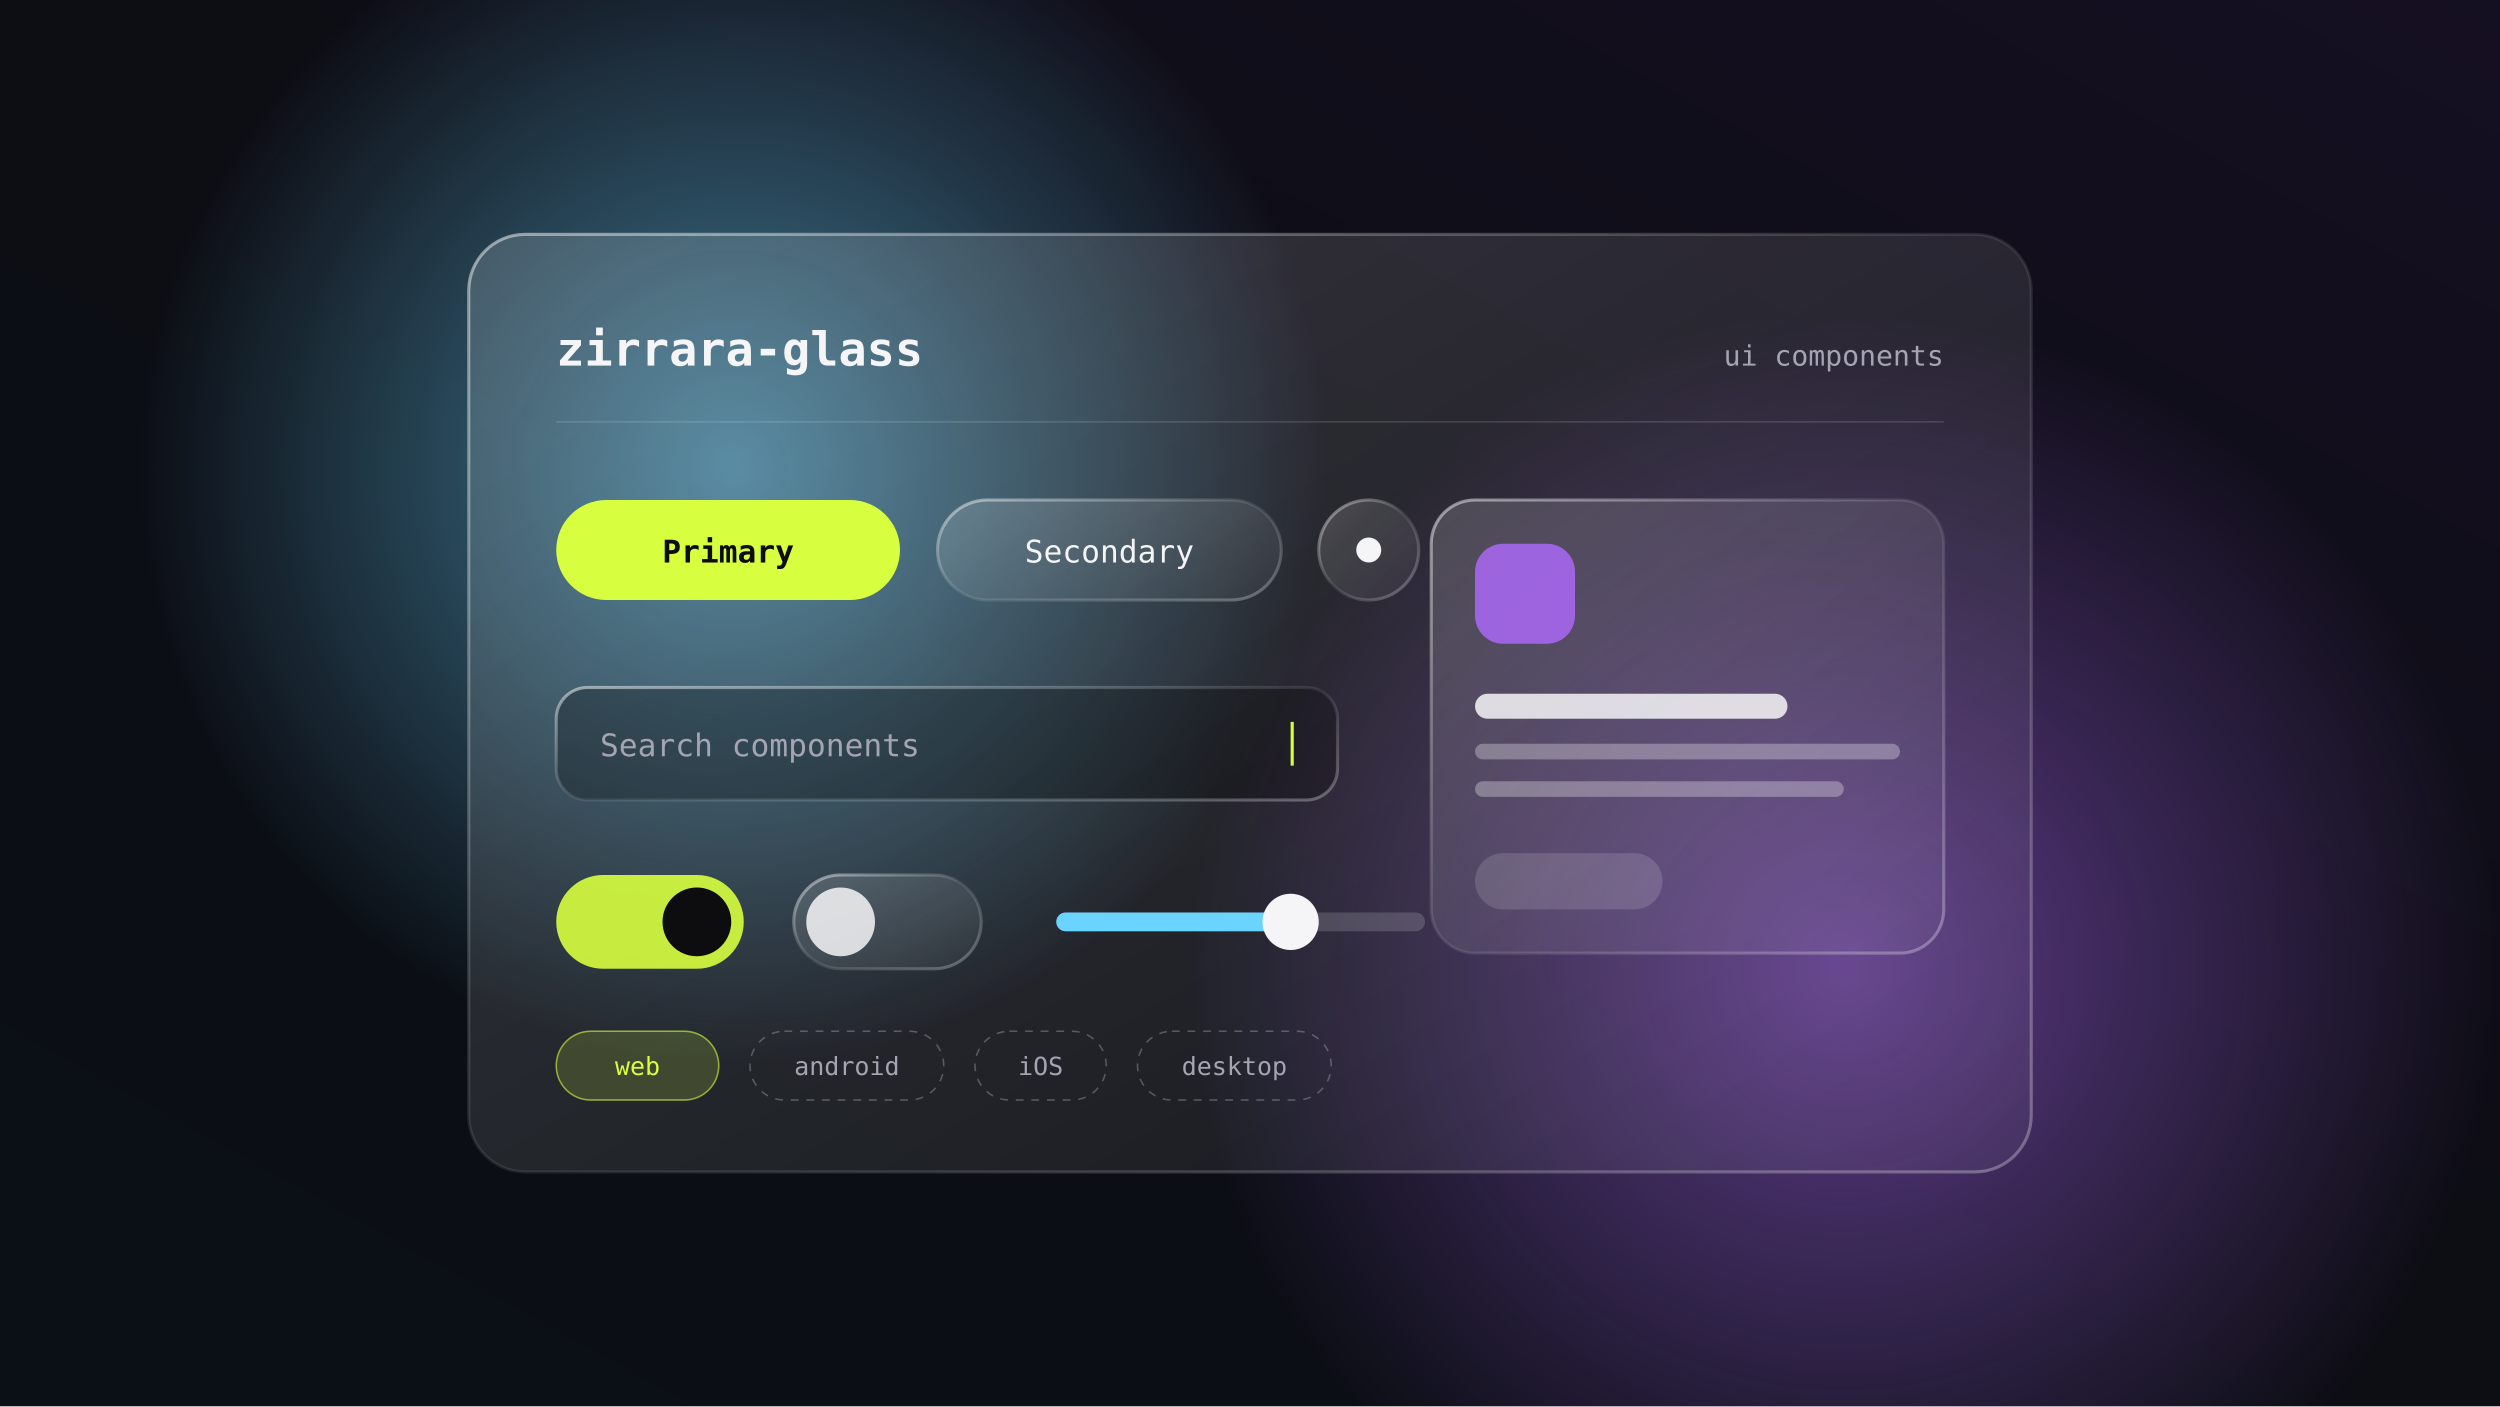
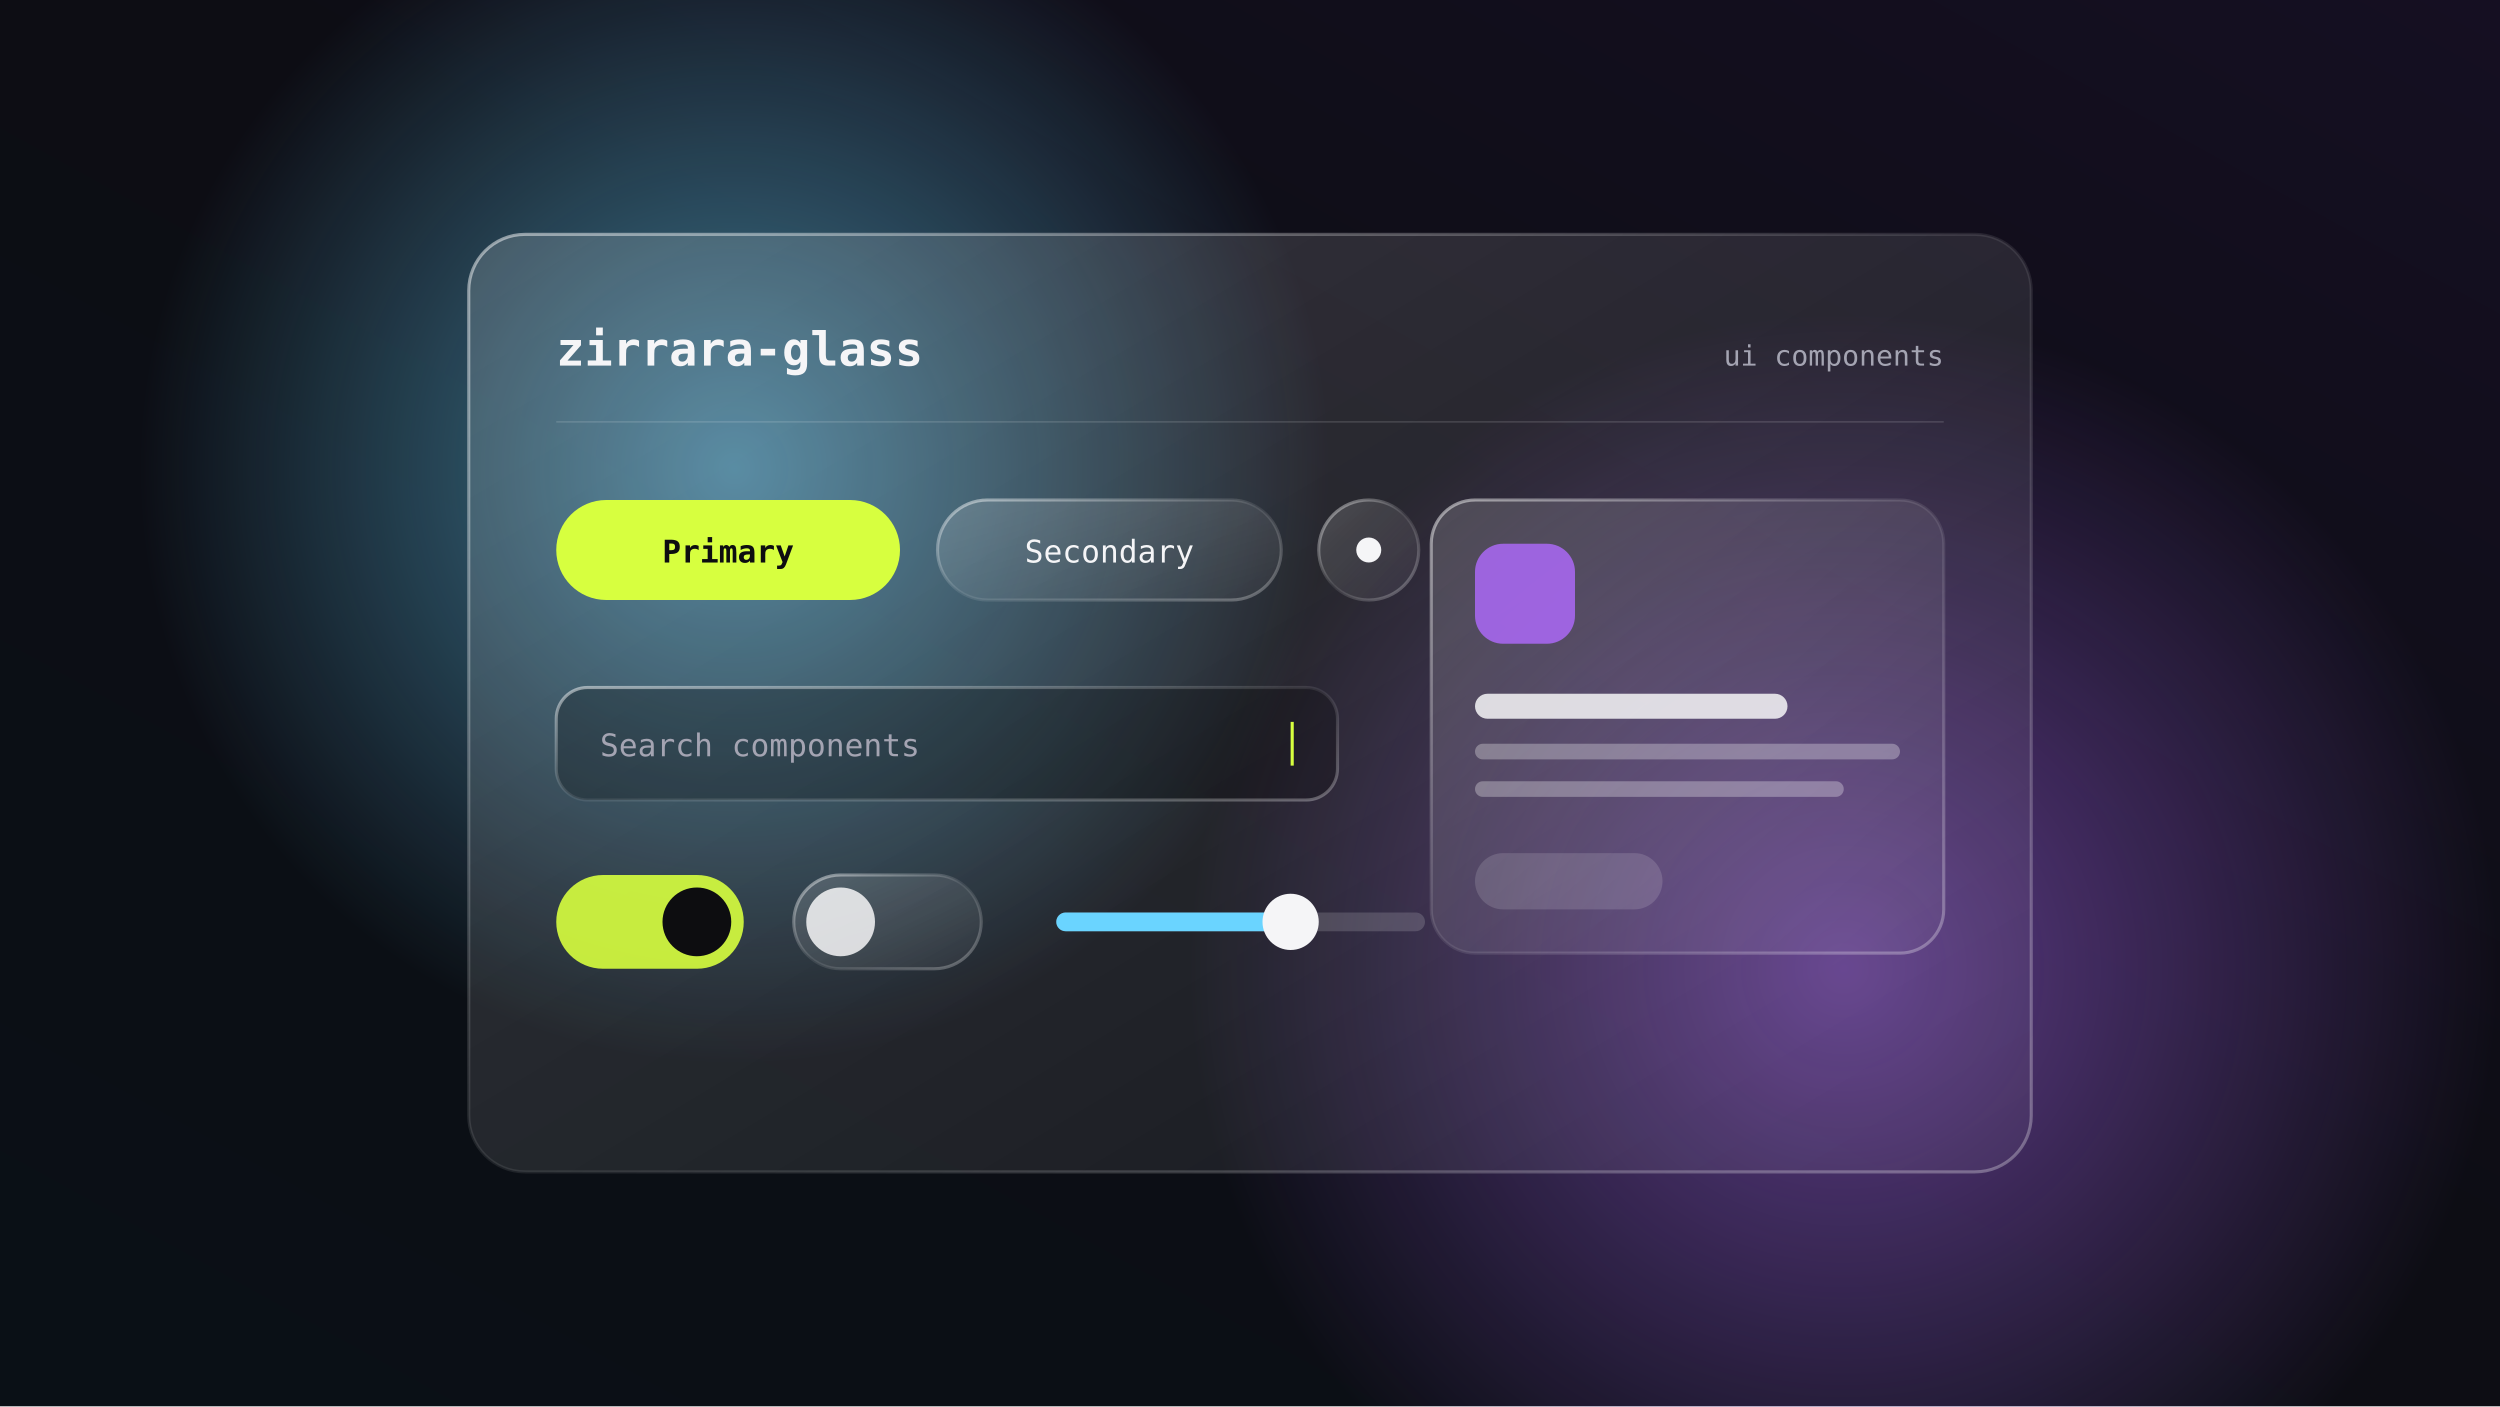
<svg xmlns="http://www.w3.org/2000/svg" viewBox="0 0 1600 900" font-family="ui-monospace, Menlo, monospace">
  <defs>
    <linearGradient id="bg" x1="0" y1="1" x2="1" y2="0">
      <stop offset="0" stop-color="#0a1016" />
      <stop offset="0.55" stop-color="#0d0d14" />
      <stop offset="1" stop-color="#150f22" />
    </linearGradient>
    <radialGradient id="orbA" cx="0.5" cy="0.5" r="0.5">
      <stop offset="0" stop-color="#6ad4ff" stop-opacity="0.55" />
      <stop offset="1" stop-color="#6ad4ff" stop-opacity="0" />
    </radialGradient>
    <radialGradient id="orbB" cx="0.5" cy="0.5" r="0.5">
      <stop offset="0" stop-color="#b06bff" stop-opacity="0.5" />
      <stop offset="1" stop-color="#b06bff" stop-opacity="0" />
    </radialGradient>
    <linearGradient id="glass" x1="0" y1="0" x2="1" y2="1">
      <stop offset="0" stop-color="#ffffff" stop-opacity="0.16" />
      <stop offset="1" stop-color="#ffffff" stop-opacity="0.04" />
    </linearGradient>
    <linearGradient id="edge" x1="0" y1="0" x2="1" y2="1">
      <stop offset="0" stop-color="#ffffff" stop-opacity="0.5" />
      <stop offset="0.5" stop-color="#ffffff" stop-opacity="0.08" />
      <stop offset="1" stop-color="#ffffff" stop-opacity="0.3" />
    </linearGradient>
  </defs>
  <rect width="1600" height="900" fill="url(#bg)" />
  <circle cx="470" cy="300" r="380" fill="url(#orbA)" />
  <circle cx="1180" cy="620" r="420" fill="url(#orbB)" />
  <g transform="translate(300 150)">
    <rect width="1000" height="600" rx="36" fill="url(#glass)" stroke="url(#edge)" stroke-width="2" />
    <text x="56" y="84" fill="#f5f5f7" font-size="30" font-weight="700">zirrara-glass</text>
    <text x="944" y="84" fill="#a4a4b2" font-size="18" text-anchor="end">ui components</text>
    <path d="M56 120H944" stroke="#ffffff" stroke-opacity="0.14" />
    <g transform="translate(56 170)">
      <rect width="220" height="64" rx="32" fill="#d7ff3f" />
      <text x="110" y="40" fill="#0d0d10" font-size="20" font-weight="700" text-anchor="middle">Primary</text>
      <rect x="244" width="220" height="64" rx="32" fill="url(#glass)" stroke="url(#edge)" stroke-width="2" />
      <text x="354" y="40" fill="#f5f5f7" font-size="20" text-anchor="middle">Secondary</text>
      <rect x="488" width="64" height="64" rx="32" fill="url(#glass)" stroke="url(#edge)" stroke-width="2" />
      <circle cx="520" cy="32" r="8" fill="#f5f5f7" />
    </g>
    <g transform="translate(56 290)">
      <rect width="500" height="72" rx="20" fill="#000000" fill-opacity="0.25" stroke="url(#edge)" stroke-width="2" />
      <text x="28" y="44" fill="#a4a4b2" font-size="20">Search components</text>
      <rect x="470" y="22" width="2" height="28" fill="#d7ff3f" />
    </g>
    <g transform="translate(56 410)">
      <rect width="120" height="60" rx="30" fill="#d7ff3f" fill-opacity="0.9" />
      <circle cx="90" cy="30" r="22" fill="#0d0d10" />
      <rect x="152" width="120" height="60" rx="30" fill="url(#glass)" stroke="url(#edge)" stroke-width="2" />
      <circle cx="182" cy="30" r="22" fill="#f5f5f7" fill-opacity="0.85" />
      <rect x="320" y="24" width="236" height="12" rx="6" fill="#ffffff" fill-opacity="0.16" />
      <rect x="320" y="24" width="150" height="12" rx="6" fill="#6ad4ff" />
      <circle cx="470" cy="30" r="18" fill="#f5f5f7" />
    </g>
    <g transform="translate(616 170)">
      <rect width="328" height="290" rx="28" fill="url(#glass)" stroke="url(#edge)" stroke-width="2" />
      <rect x="28" y="28" width="64" height="64" rx="18" fill="#b06bff" fill-opacity="0.8" />
      <rect x="28" y="124" width="200" height="16" rx="8" fill="#f5f5f7" fill-opacity="0.85" />
      <rect x="28" y="156" width="272" height="10" rx="5" fill="#ffffff" fill-opacity="0.3" />
      <rect x="28" y="180" width="236" height="10" rx="5" fill="#ffffff" fill-opacity="0.3" />
      <rect x="28" y="226" width="120" height="36" rx="18" fill="#ffffff" fill-opacity="0.14" />
    </g>
-     <g transform="translate(56 510)" fill="#a4a4b2" font-size="16">
-       <rect width="104" height="44" rx="22" fill="#d7ff3f" fill-opacity="0.16" stroke="#d7ff3f" stroke-opacity="0.6" />
-       <text x="52" y="28" fill="#d7ff3f" text-anchor="middle">web</text>
-       <rect x="124" width="124" height="44" rx="22" fill="none" stroke="#ffffff" stroke-opacity="0.25" stroke-dasharray="5 5" />
-       <text x="186" y="28" text-anchor="middle">android</text>
-       <rect x="268" width="84" height="44" rx="22" fill="none" stroke="#ffffff" stroke-opacity="0.25" stroke-dasharray="5 5" />
-       <text x="310" y="28" text-anchor="middle">iOS</text>
-       <rect x="372" width="124" height="44" rx="22" fill="none" stroke="#ffffff" stroke-opacity="0.25" stroke-dasharray="5 5" />
-       <text x="434" y="28" text-anchor="middle">desktop</text>
-     </g>
  </g>
</svg>
